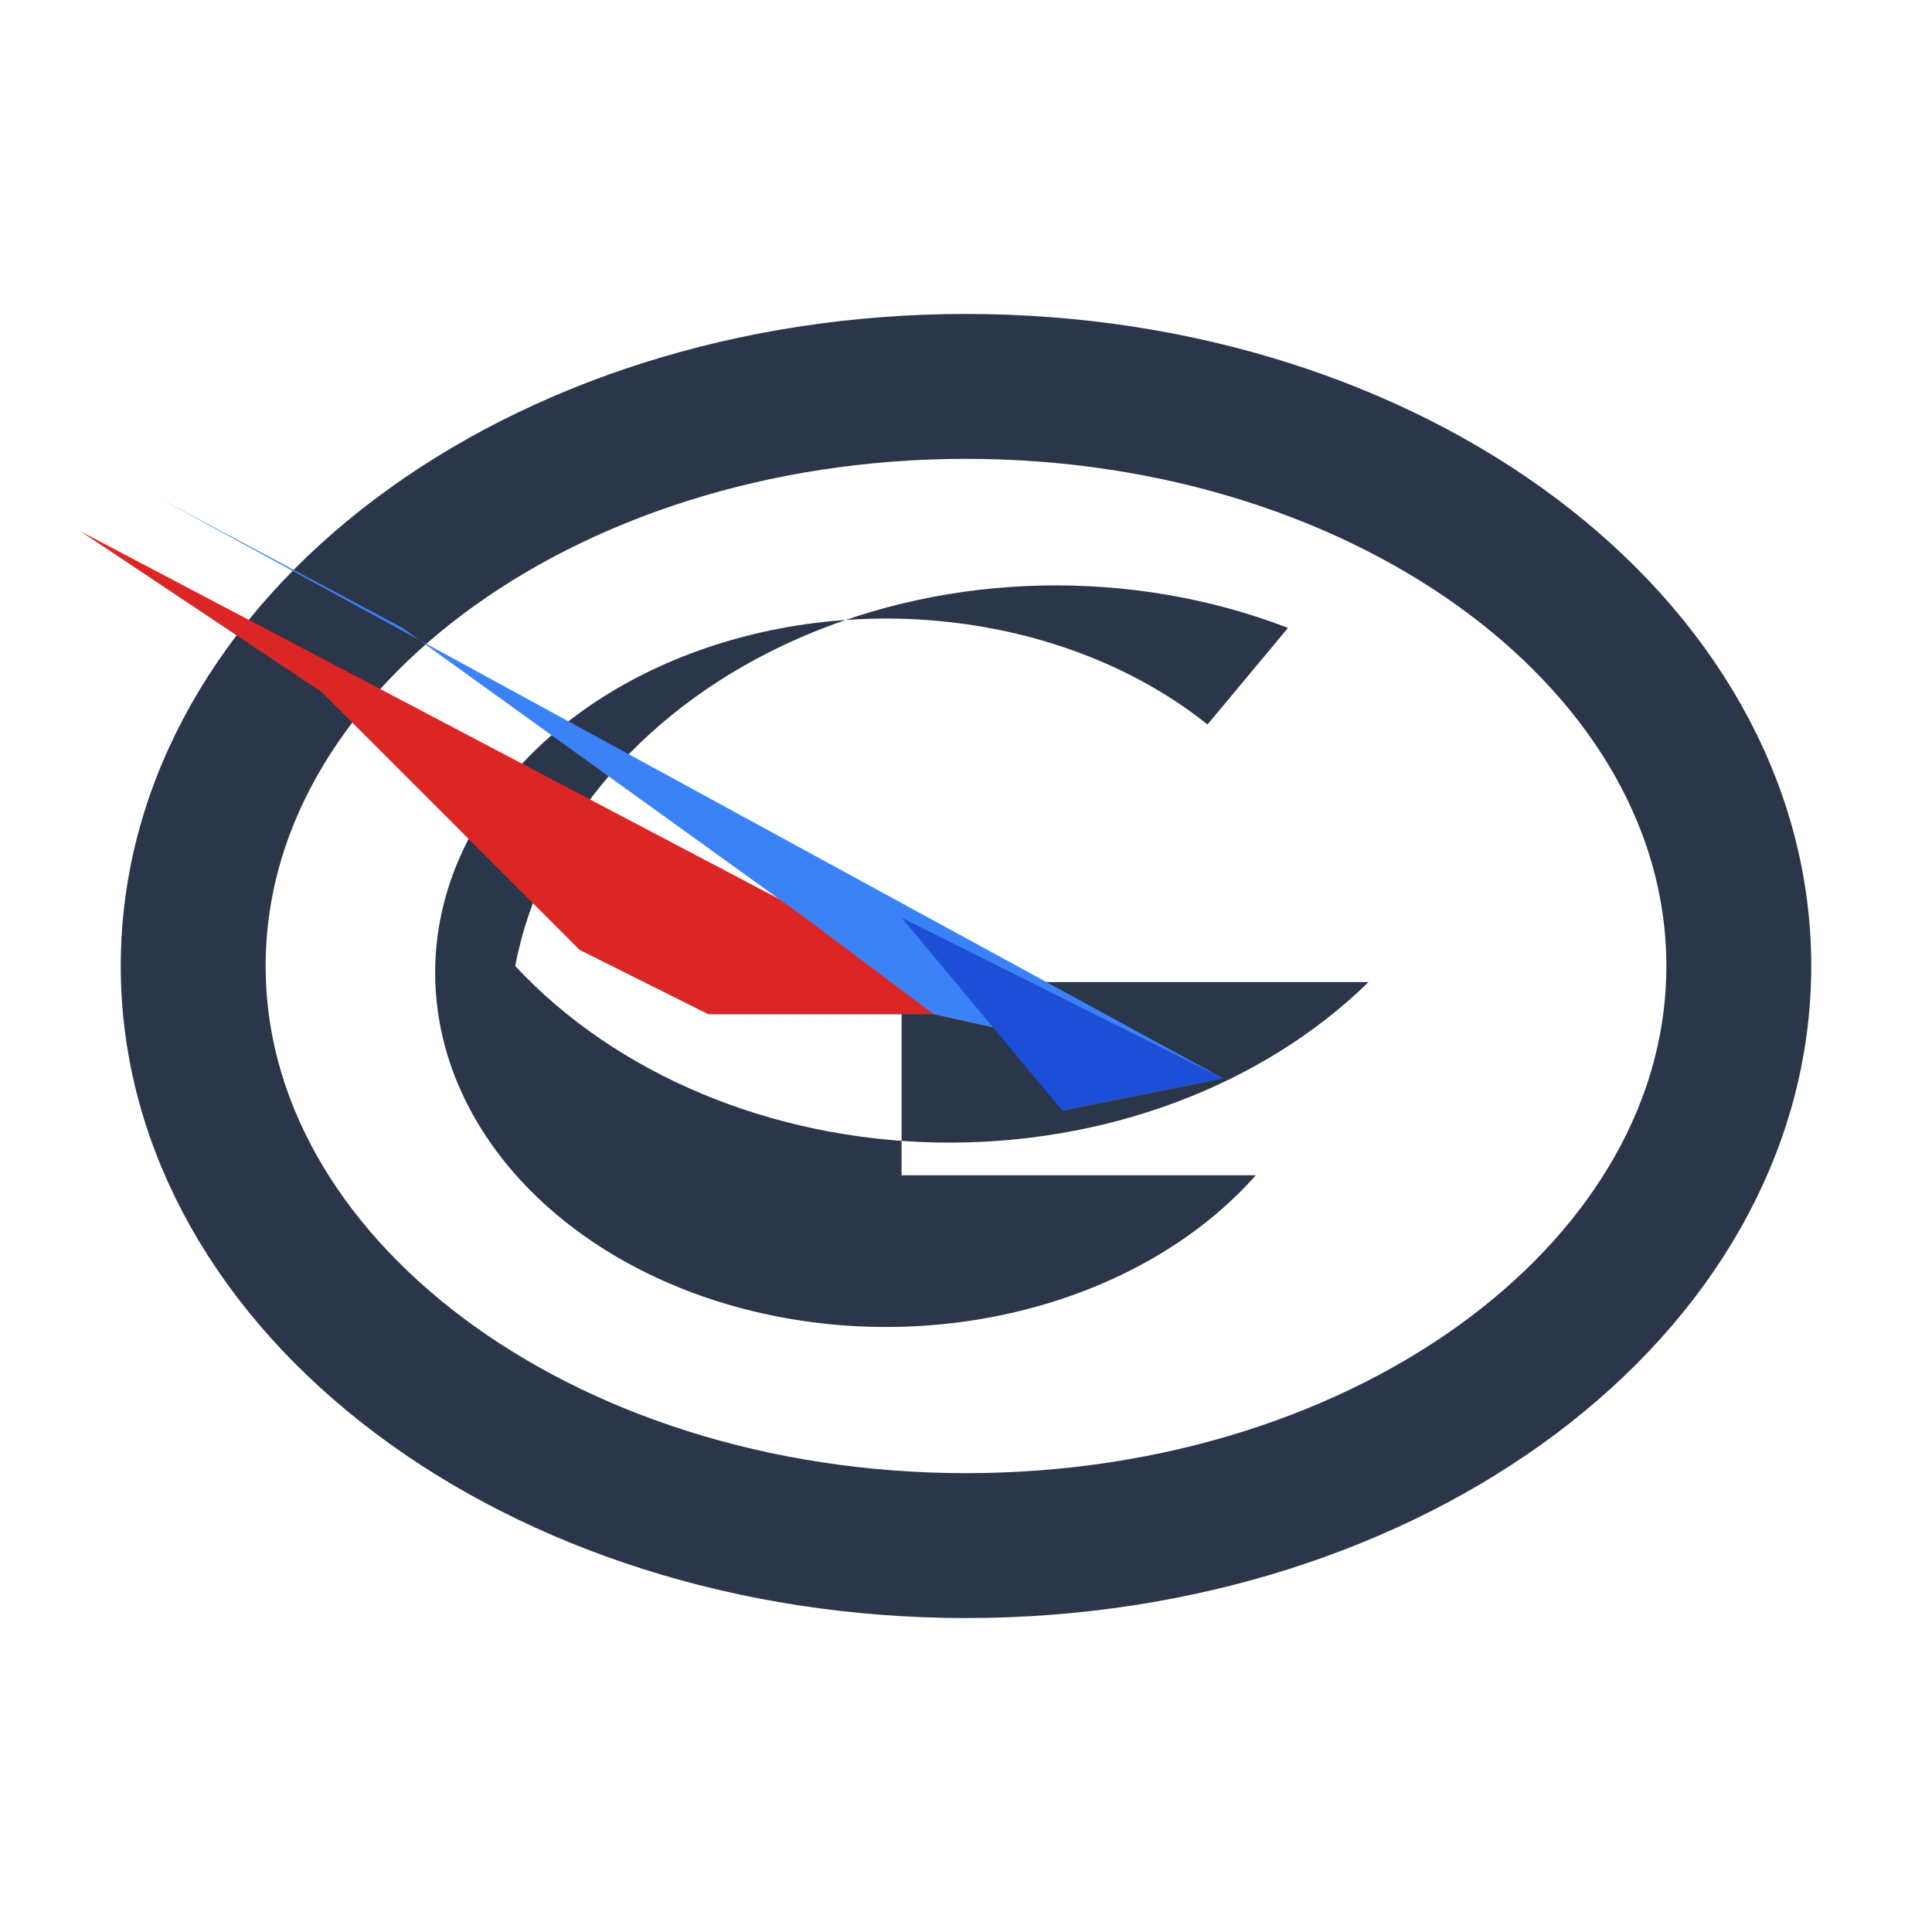
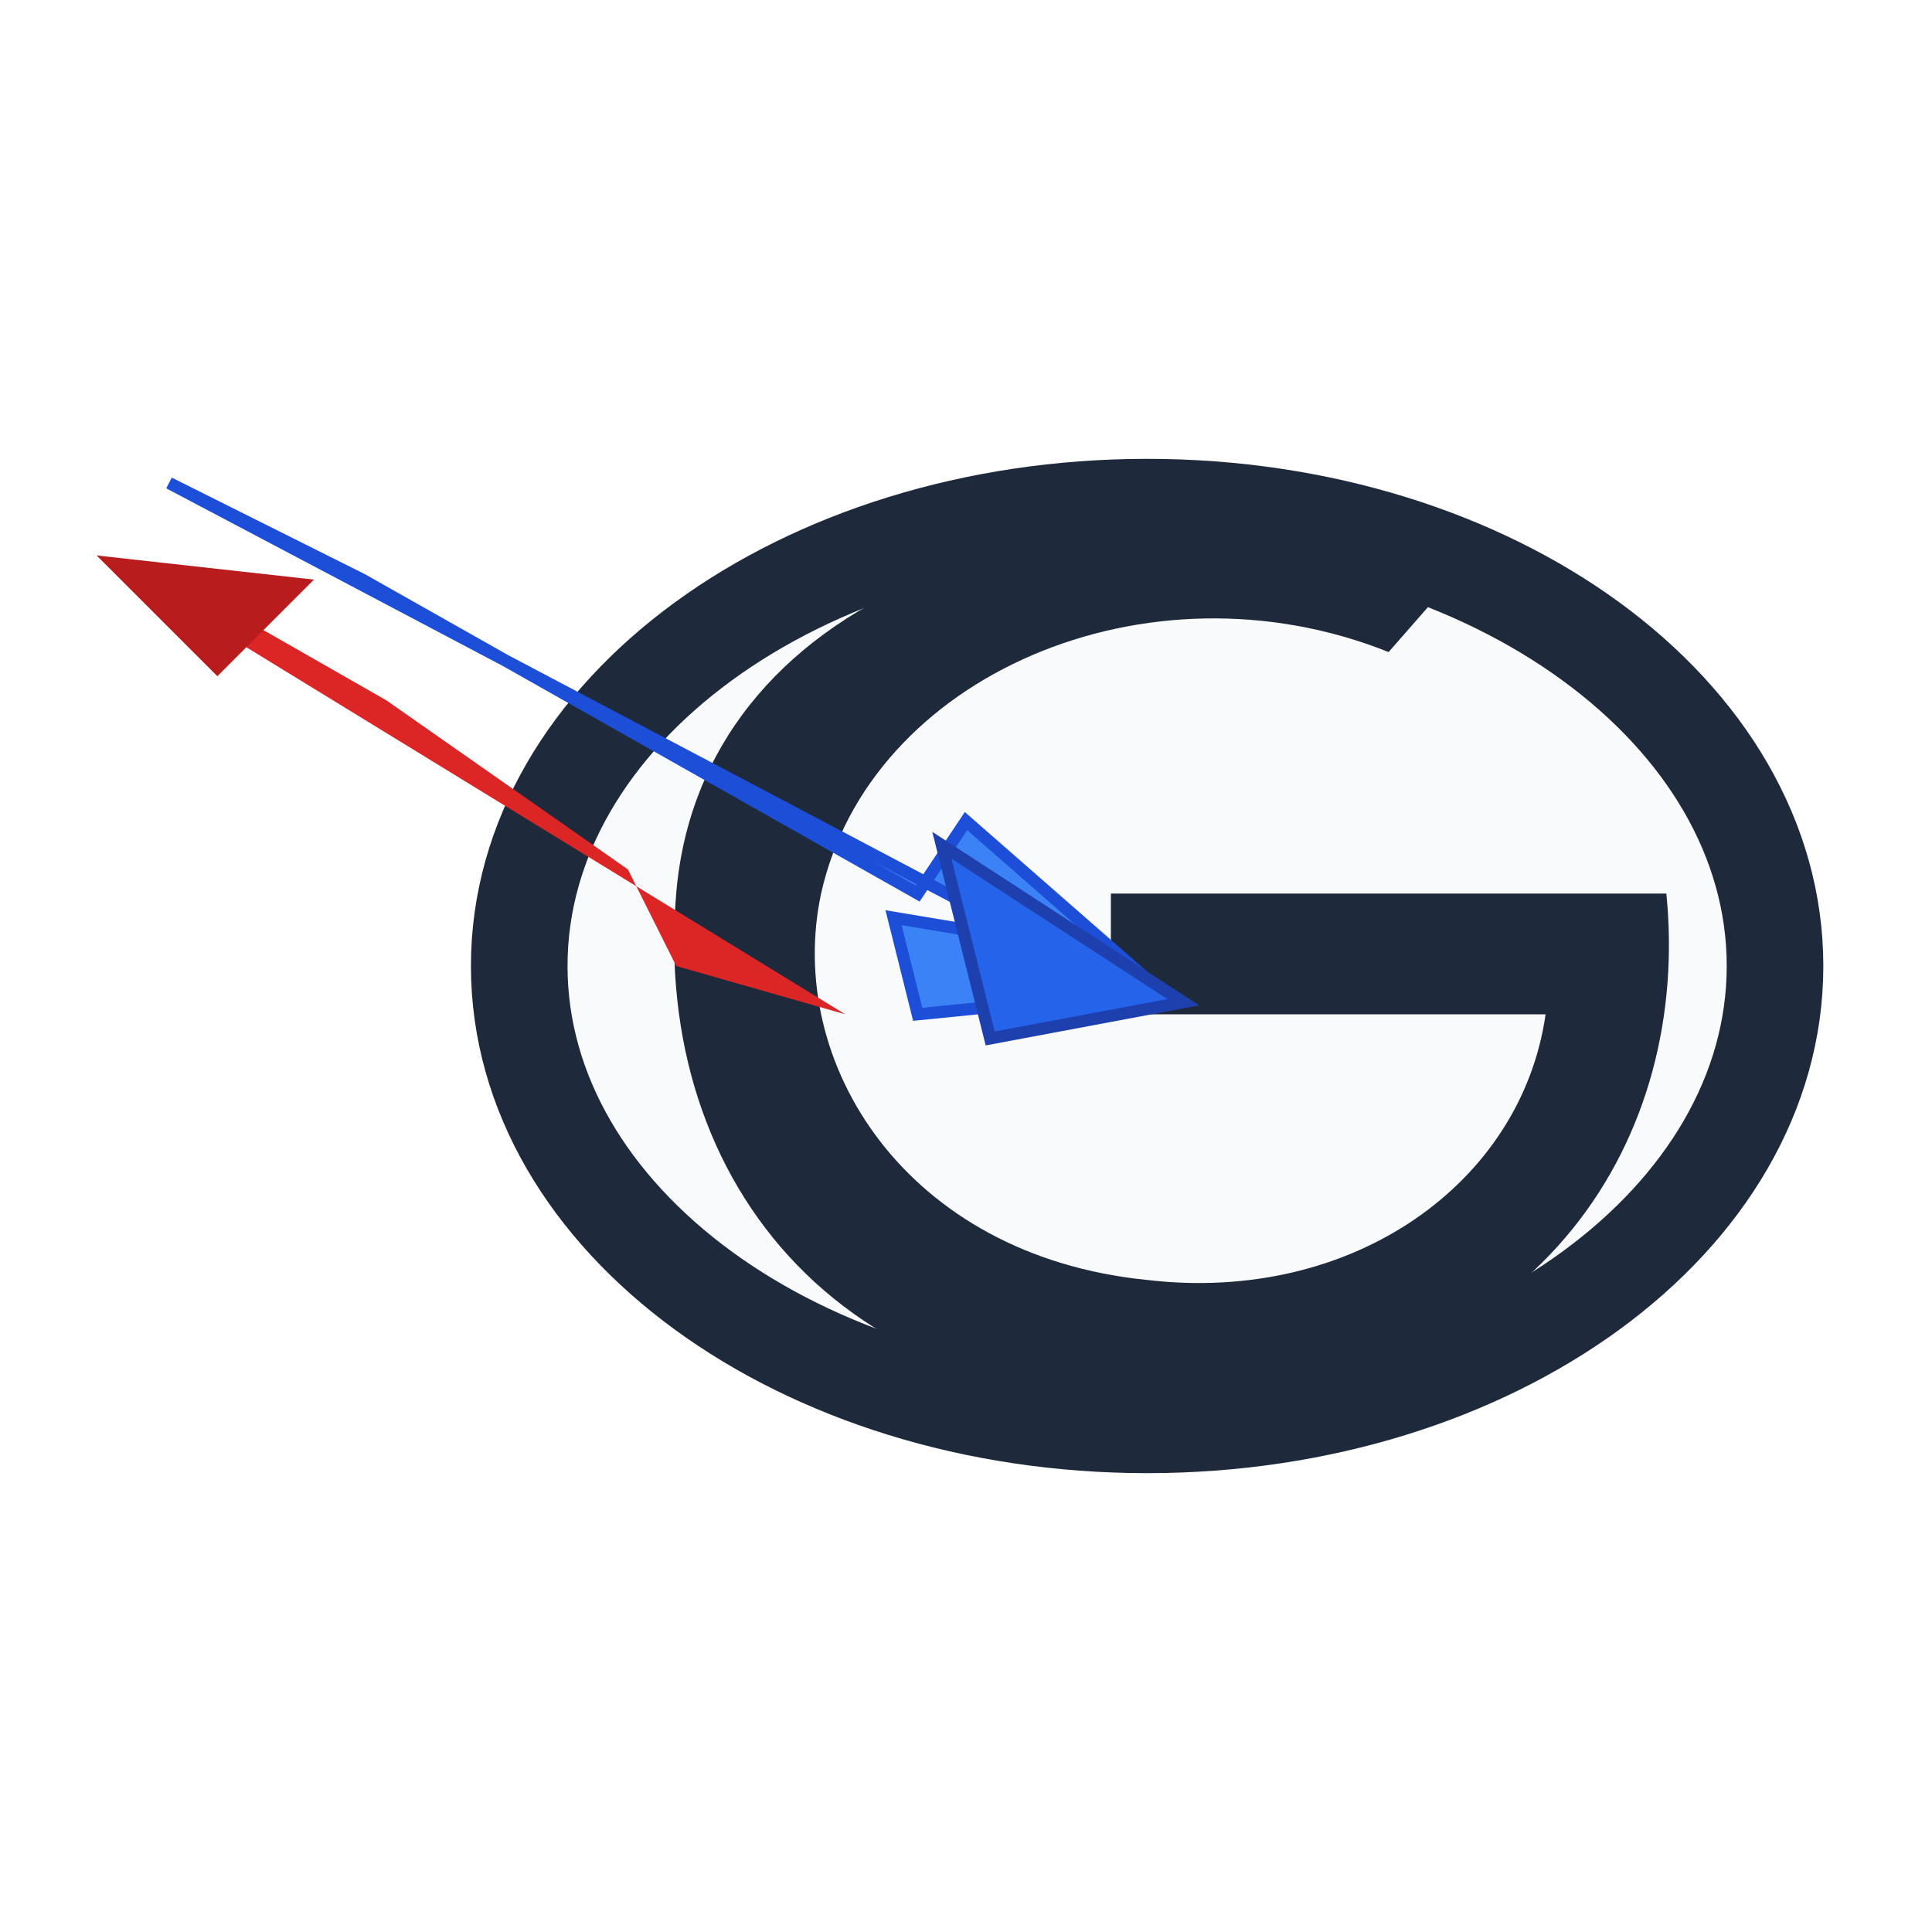
- <svg xmlns="http://www.w3.org/2000/svg" width="64" height="64" viewBox="0 0 120 90" fill="none">
-   <ellipse cx="60" cy="45" rx="48" ry="36" stroke="#2B364B" stroke-width="9" fill="none" />
-   <path d="M 75 30 A 28 22 0 1 0 78 58 L 56 58 L 56 46 L 85 46 A 34 28 0 0 1 32 45 A 34 28 0 0 1 80 24 Z" fill="#2B364B" />
-   <path d="M 5 18 L 62 48 L 44 48 L 36 44 L 20 28 Z" fill="#DC2626" />
-   <path d="M 10 16 L 76 52 L 58 48 L 50 42 L 25 24 Z" fill="#3B82F6" />
-   <polygon points="76,52 56,42 66,54" fill="#1D4ED8" />
+ <svg xmlns="http://www.w3.org/2000/svg" width="64" height="64" viewBox="0 0 160 100" fill="none">
+   <ellipse cx="95" cy="50" rx="52" ry="38" stroke="#1E293B" stroke-width="8" fill="#F8FAFC" />
+   <path d="M 115 24 C 95 16 72 26 68 44 C 65 58 75 74 95 76 C 112 78 126 68 128 54 L 92 54 L 92 44 L 138 44 C 140 64 128 84 100 86 C 70 88 54 68 56 44 C 58 20 86 8 122 16 Z" fill="#1E293B" />
+   <path d="M 8 16 L 70 54 L 56 50 L 52 42 L 32 28 L 18 20 Z" fill="#DC2626" />
+   <polygon points="8,16 26,18 18,26" fill="#B91C1C" />
+   <path d="M 14 10 L 86 48 L 74 46 L 76 54 L 96 52 L 80 38 L 76 44 L 30 18 Z" fill="#3B82F6" stroke="#1D4ED8" stroke-width="1" />
+   <polygon points="98,53 78,40 82,56" fill="#2563EB" stroke="#1E40AF" stroke-width="1" />
</svg>
